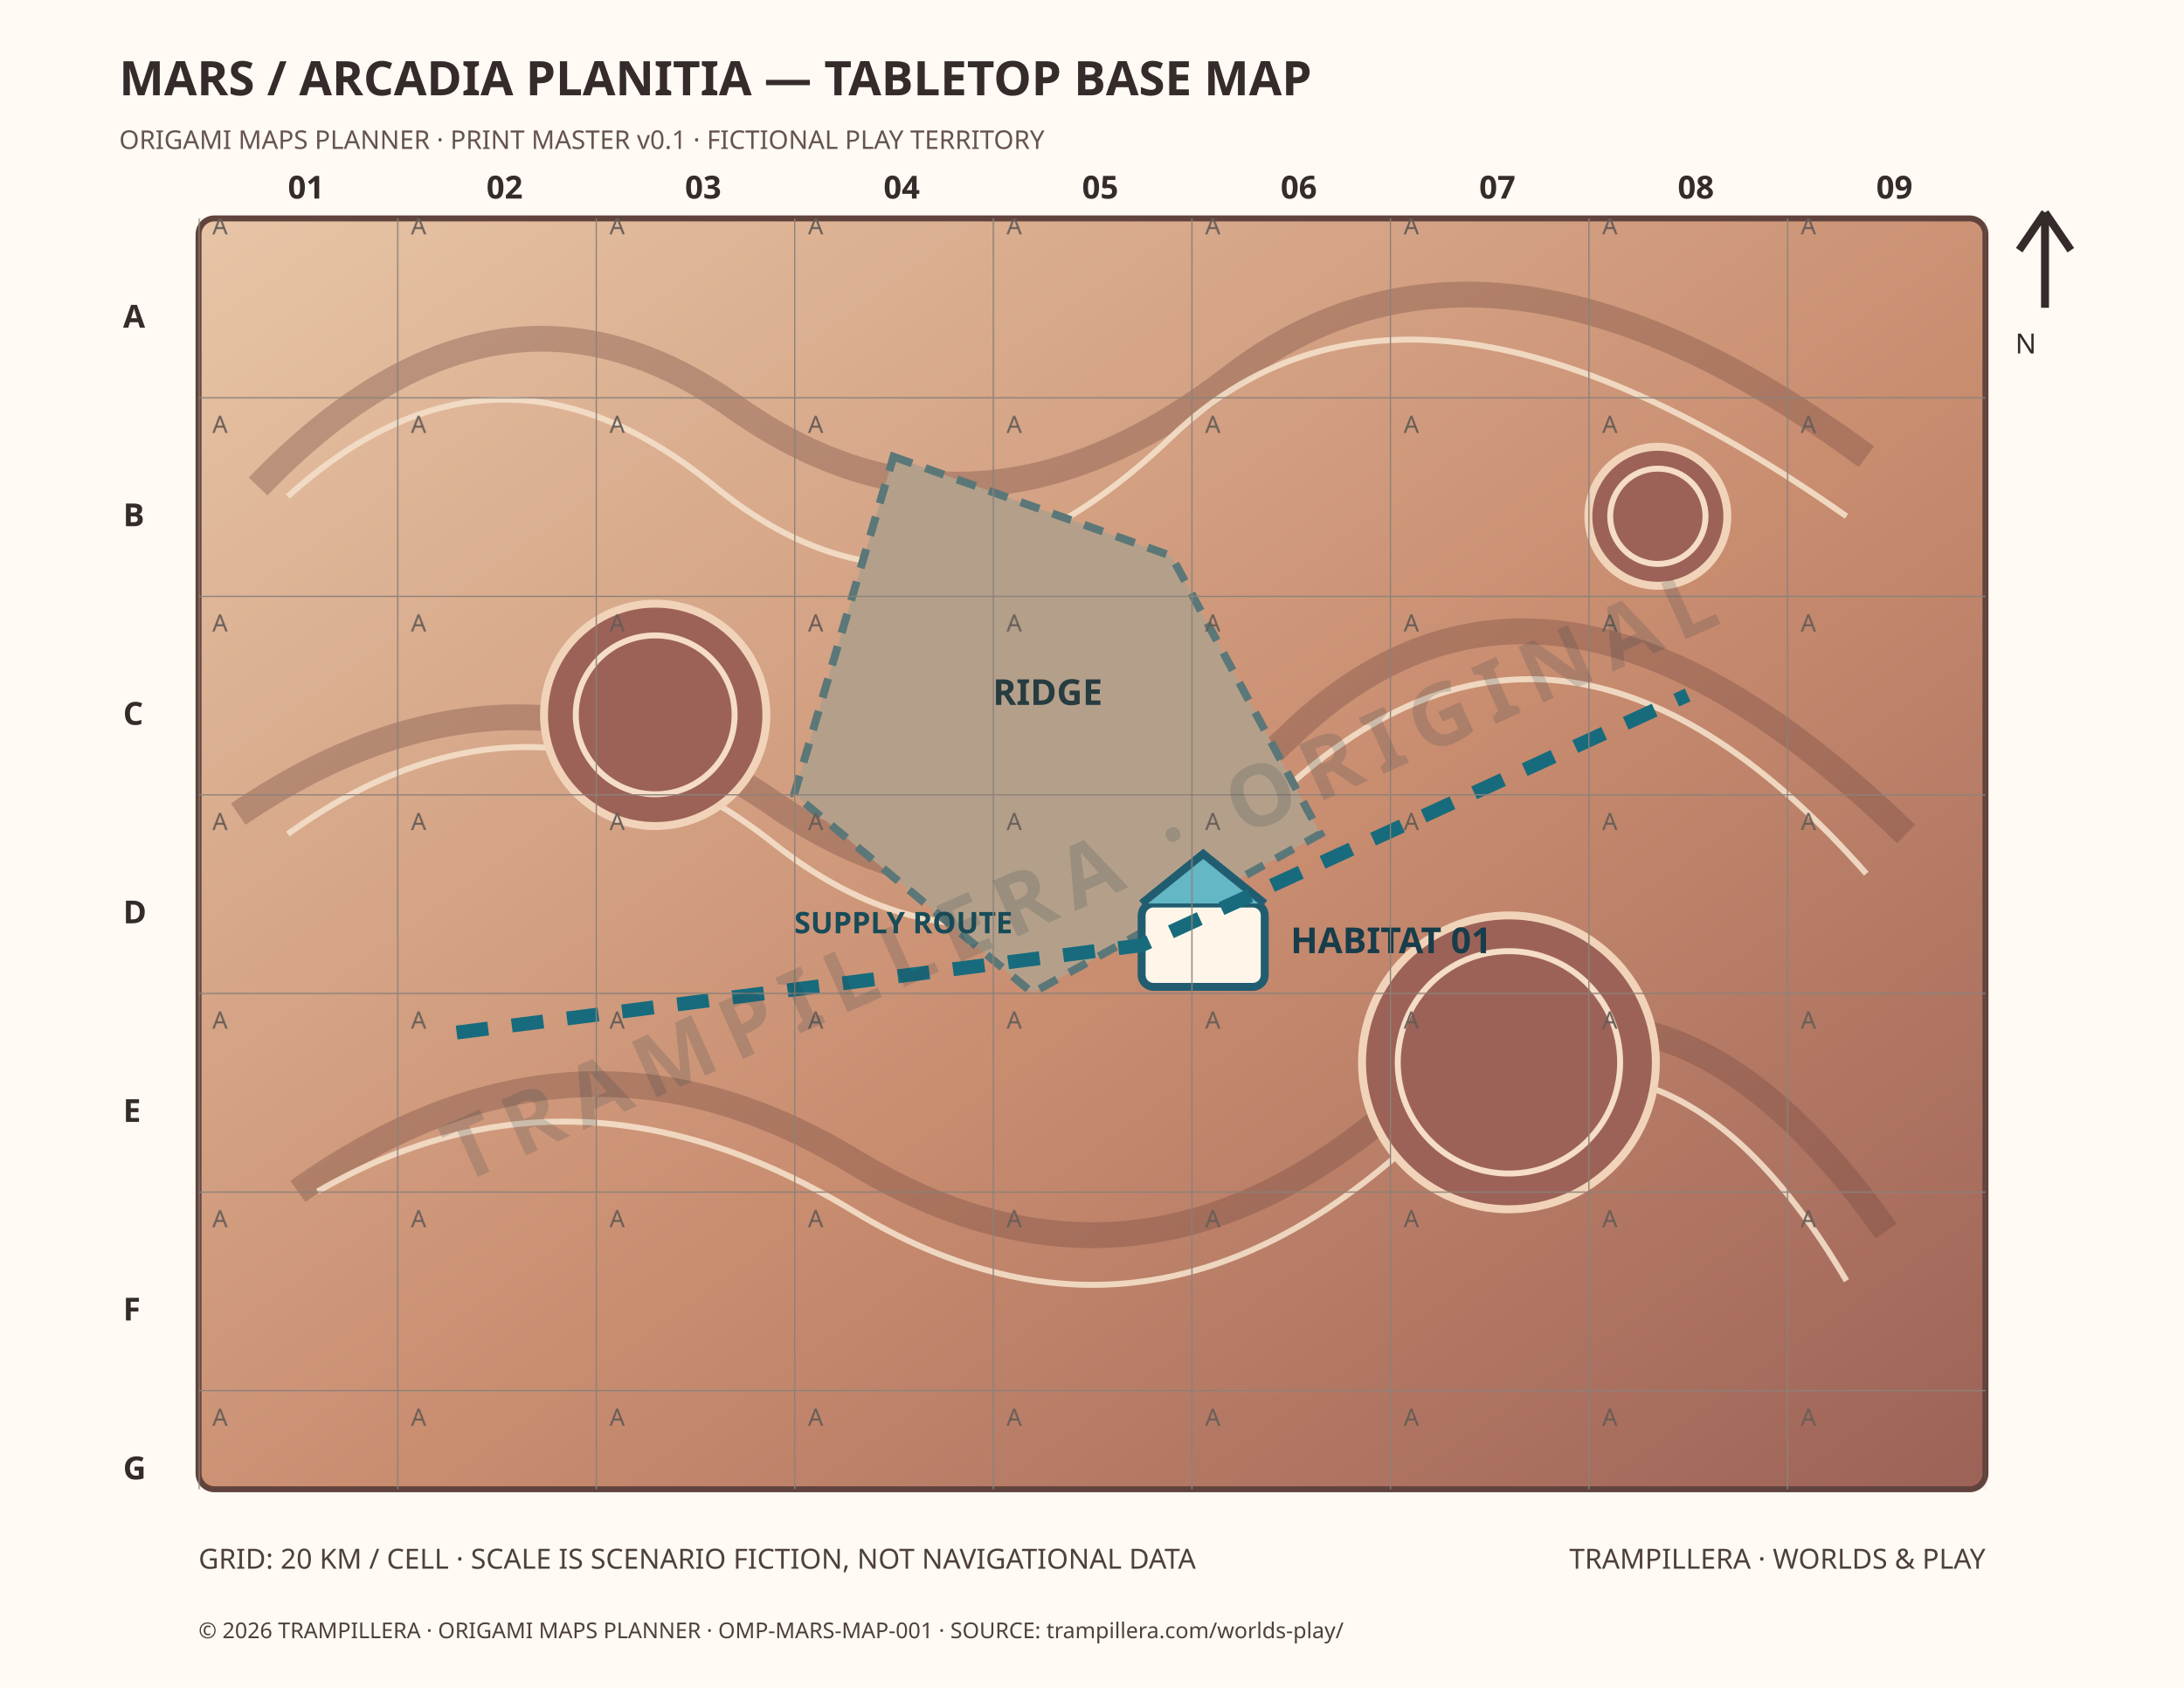
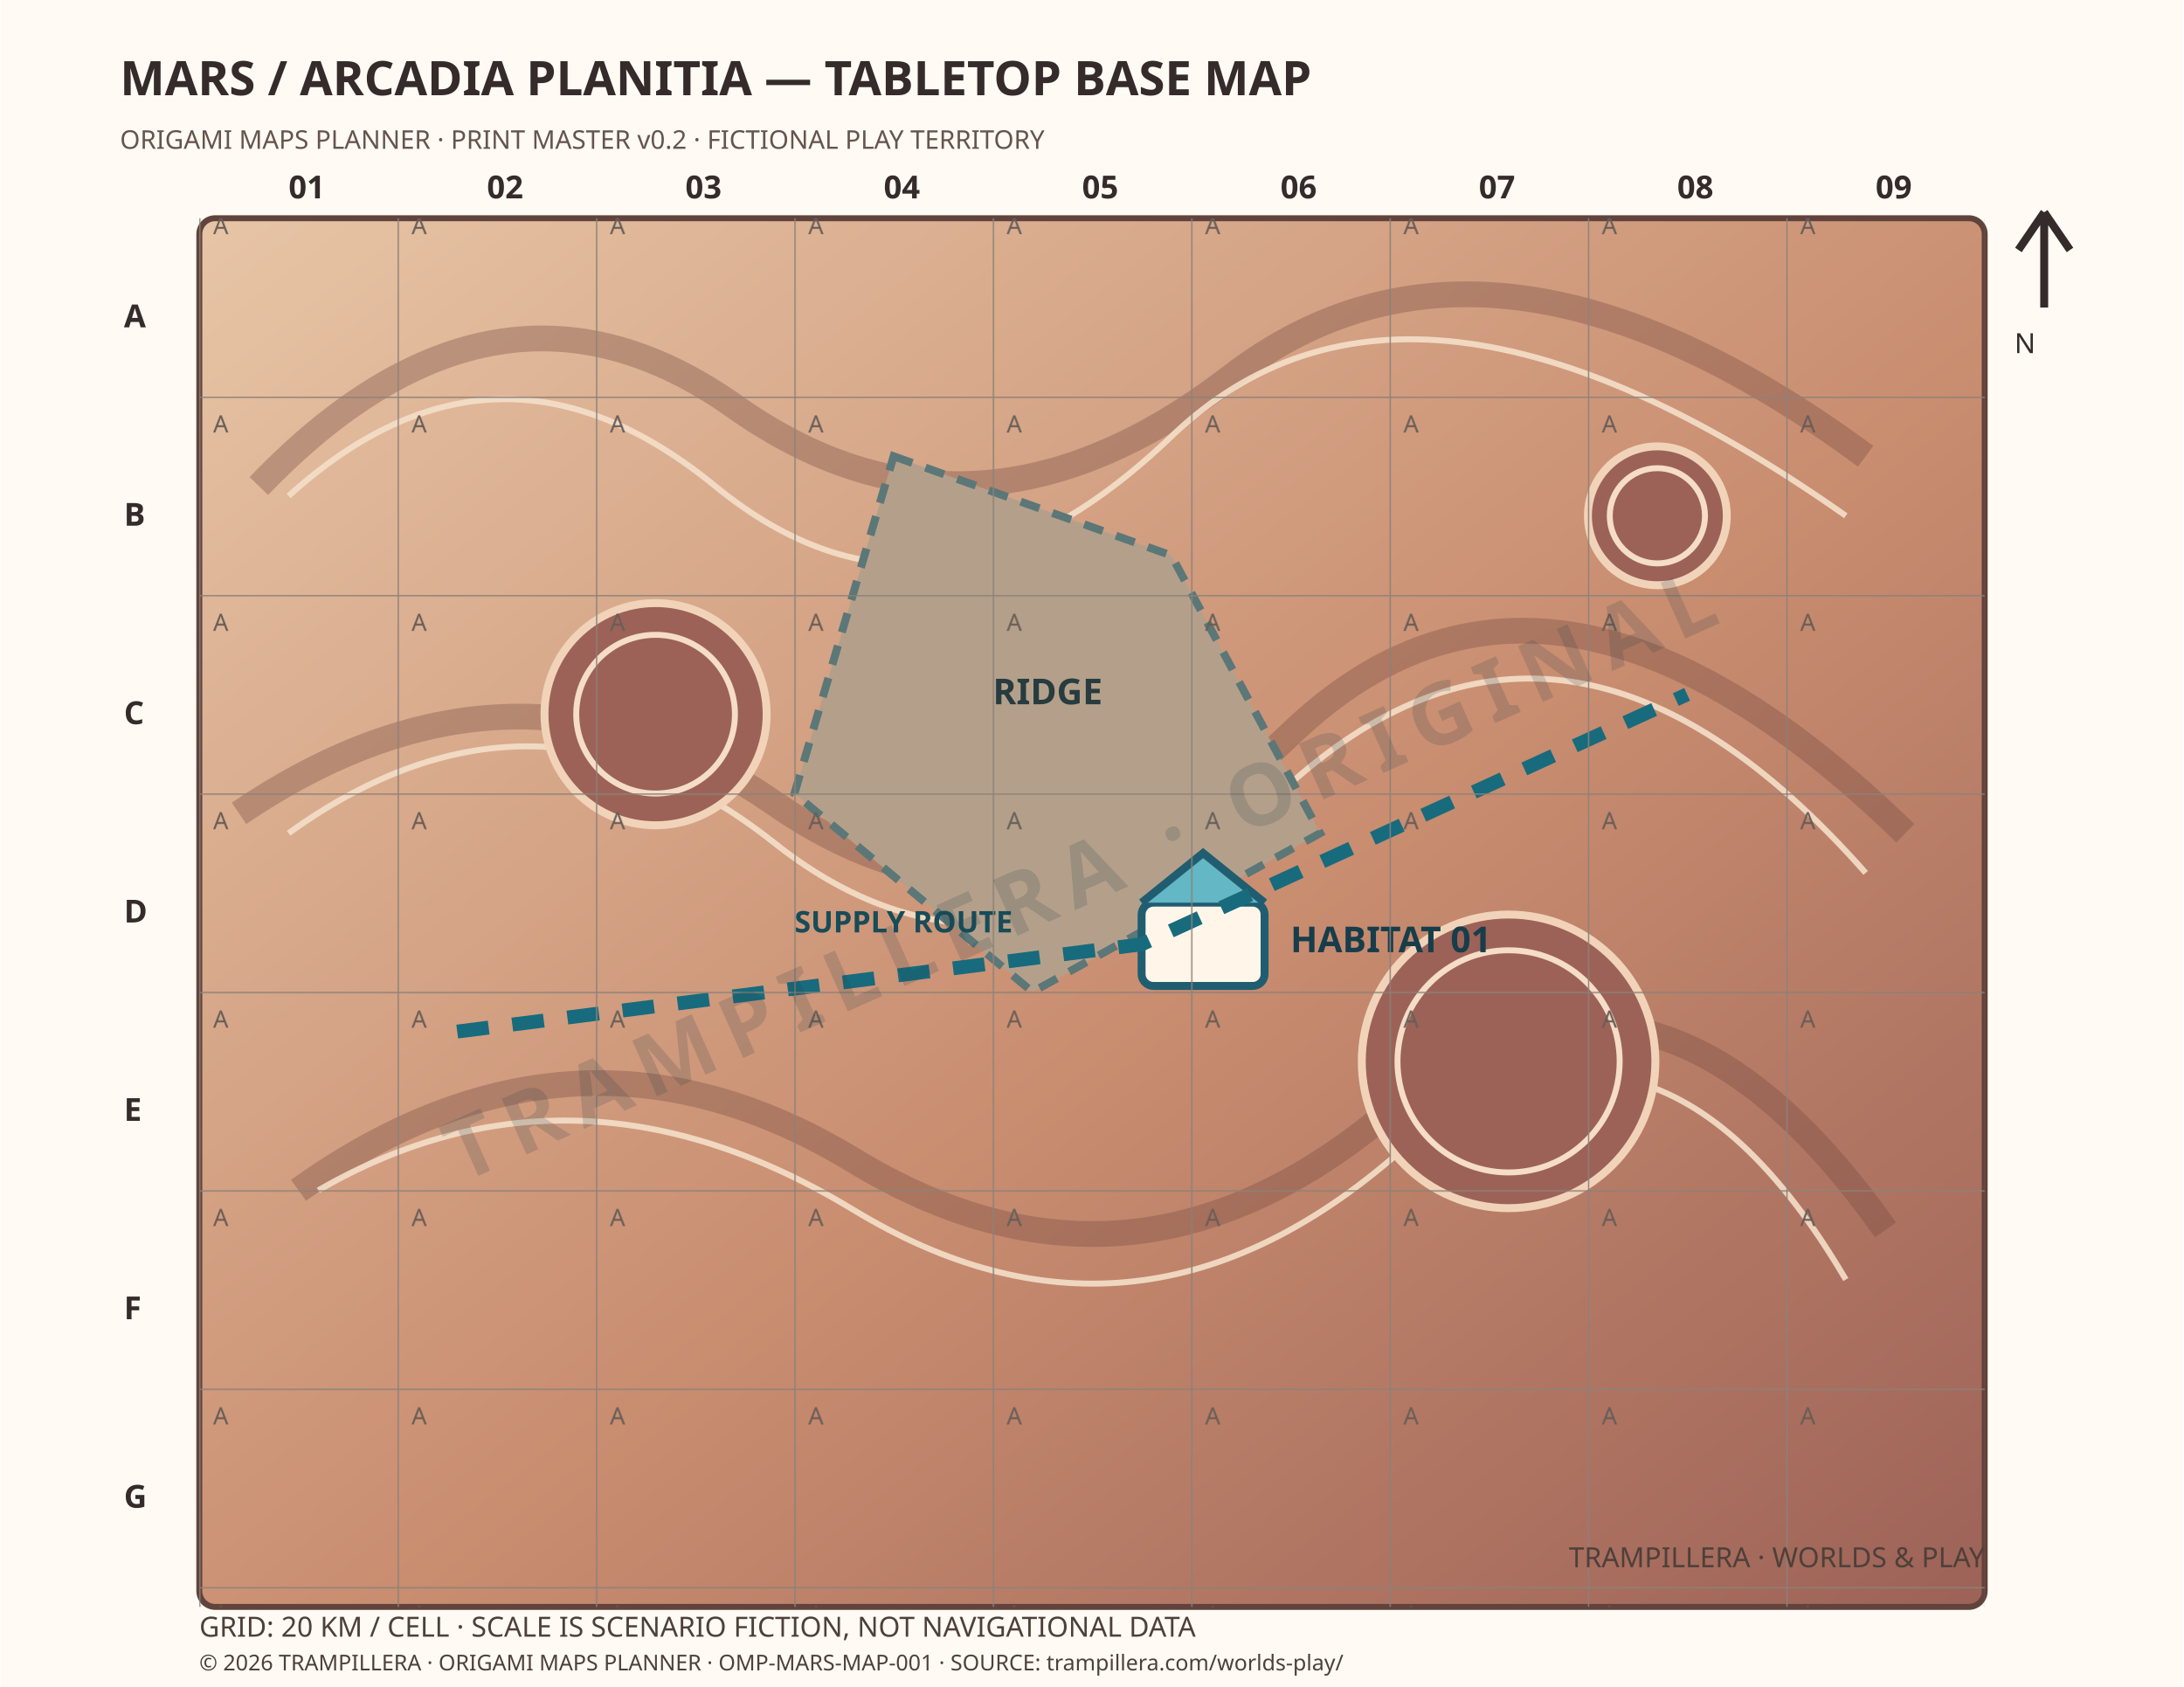
- <svg xmlns="http://www.w3.org/2000/svg" width="3300" height="2550" viewBox="0 0 1100 850" role="img" aria-labelledby="title desc">
+ <svg xmlns="http://www.w3.org/2000/svg" width="272mm" height="210mm" viewBox="0 0 1100 850" role="img" aria-labelledby="title desc">
  <defs>
    <pattern id="grid" width="100" height="100" patternUnits="userSpaceOnUse">
      <path d="M100 0H0V100" fill="none" stroke="#8b8179" stroke-width="1.2" />
      <text x="7" y="18" font-family="sans-serif" font-size="12" fill="#665c56">A</text>
    </pattern>
    <linearGradient id="ground" x2="1" y2="1">
      <stop stop-color="#e7c5a6" />
      <stop offset=".55" stop-color="#c98d70" />
      <stop offset="1" stop-color="#9c6257" />
    </linearGradient>
  </defs>
  <rect width="1100" height="850" fill="#fffaf4" />
  <text x="60" y="48" font-family="sans-serif" font-size="24" font-weight="700" fill="#342b2a">MARS / ARCADIA PLANITIA — TABLETOP BASE MAP</text>
-   <text x="60" y="75" font-family="sans-serif" font-size="13" fill="#65544d">ORIGAMI MAPS PLANNER · PRINT MASTER v0.1 · FICTIONAL PLAY TERRITORY</text>
-   <rect x="100" y="110" width="900" height="640" rx="8" fill="url(#ground)" stroke="#60433c" stroke-width="3" />
+   <text x="60" y="75" font-family="sans-serif" font-size="13" fill="#65544d">ORIGAMI MAPS PLANNER · PRINT MASTER v0.2 · FICTIONAL PLAY TERRITORY</text>
+   <rect x="100" y="110" width="900" height="700" rx="8" fill="url(#ground)" stroke="#60433c" stroke-width="3" />
  <path d="M130 245Q250 120 370 205T620 190T940 230M120 410Q260 315 390 405T650 370T960 420M150 600Q290 500 430 585T700 560T950 620" fill="none" stroke="#74483f" stroke-width="13" opacity=".35" />
  <g fill="none" stroke="#f4dfc9" stroke-width="3" opacity=".9">
    <path d="M145 250Q250 155 360 245T590 220T930 260" />
    <path d="M145 420Q270 330 390 425T650 395T940 440" />
    <path d="M160 600Q290 525 430 610T700 585T930 645" />
  </g>
  <g fill="#9c6257" stroke="#f1d3b9" stroke-width="4">
    <circle cx="330" cy="360" r="56" />
    <circle cx="760" cy="535" r="74" />
    <circle cx="835" cy="260" r="35" />
  </g>
  <g fill="none" stroke="#f5ddc8" stroke-width="3">
    <circle cx="330" cy="360" r="40" />
    <circle cx="760" cy="535" r="56" />
    <circle cx="835" cy="260" r="24" />
  </g>
  <path d="M450 230L590 280L665 420L520 500L400 400Z" fill="#b4a08a" stroke="#5b7778" stroke-width="4" stroke-dasharray="10 7" />
  <text x="500" y="355" font-family="sans-serif" font-size="18" fill="#273c40" font-weight="700">RIDGE</text>
  <g fill="#fff6e9" stroke="#215d70" stroke-width="4">
    <rect x="575" y="455" width="62" height="42" rx="6" />
    <path d="M575 455l31-25 31 25" fill="#64b7c4" />
  </g>
  <text x="650" y="480" font-family="sans-serif" font-size="18" fill="#173d4b" font-weight="700">HABITAT 01</text>
  <path d="M230 520L575 476L850 350" fill="none" stroke="#176b7c" stroke-width="7" stroke-dasharray="16 12" />
  <text x="400" y="470" font-family="sans-serif" font-size="15" fill="#174c58" font-weight="700">SUPPLY ROUTE</text>
-   <rect x="100" y="110" width="900" height="640" fill="url(#grid)" />
+   <rect x="100" y="110" width="900" height="700" fill="url(#grid)" />
  <g font-family="sans-serif" font-size="16" font-weight="700" fill="#342b2a">
    <text x="145" y="100">01</text>
    <text x="245" y="100">02</text>
    <text x="345" y="100">03</text>
    <text x="445" y="100">04</text>
    <text x="545" y="100">05</text>
    <text x="645" y="100">06</text>
    <text x="745" y="100">07</text>
    <text x="845" y="100">08</text>
    <text x="945" y="100">09</text>
    <text x="62" y="165">A</text>
    <text x="62" y="265">B</text>
    <text x="62" y="365">C</text>
    <text x="62" y="465">D</text>
    <text x="62" y="565">E</text>
    <text x="62" y="665">F</text>
-     <text x="62" y="745">G</text>
+     <text x="62" y="760">G</text>
  </g>
  <path d="M1030 155v-48m0 0l-13 19m13-19l13 19" stroke="#342b2a" stroke-width="4" fill="none" />
  <text x="1015" y="178" font-family="sans-serif" font-size="14" fill="#342b2a">N</text>
-   <text x="100" y="790" font-family="sans-serif" font-size="14" fill="#4d403a">GRID: 20 KM / CELL · SCALE IS SCENARIO FICTION, NOT NAVIGATIONAL DATA</text>
+   <text x="100" y="825" font-family="sans-serif" font-size="14" fill="#4d403a">GRID: 20 KM / CELL · SCALE IS SCENARIO FICTION, NOT NAVIGATIONAL DATA</text>
  <text x="1000" y="790" text-anchor="end" font-family="sans-serif" font-size="14" fill="#4d403a">TRAMPILLERA · WORLDS &amp; PLAY</text>
-   <text x="100" y="825" font-family="sans-serif" font-size="11" fill="#4d403a">© 2026 TRAMPILLERA · ORIGAMI MAPS PLANNER · OMP-MARS-MAP-001 · SOURCE: trampillera.com/worlds-play/</text>
+   <text x="100" y="842" font-family="sans-serif" font-size="11" fill="#4d403a">© 2026 TRAMPILLERA · ORIGAMI MAPS PLANNER · OMP-MARS-MAP-001 · SOURCE: trampillera.com/worlds-play/</text>
  <g id="trampillera-visible-watermark" pointer-events="none" opacity=".18">
    <text x="550" y="455" text-anchor="middle" transform="rotate(-24 550 455)" font-family="sans-serif" font-size="43" font-weight="700" letter-spacing="7" fill="#243b49">TRAMPILLERA · ORIGINAL</text>
  </g>
</svg>
